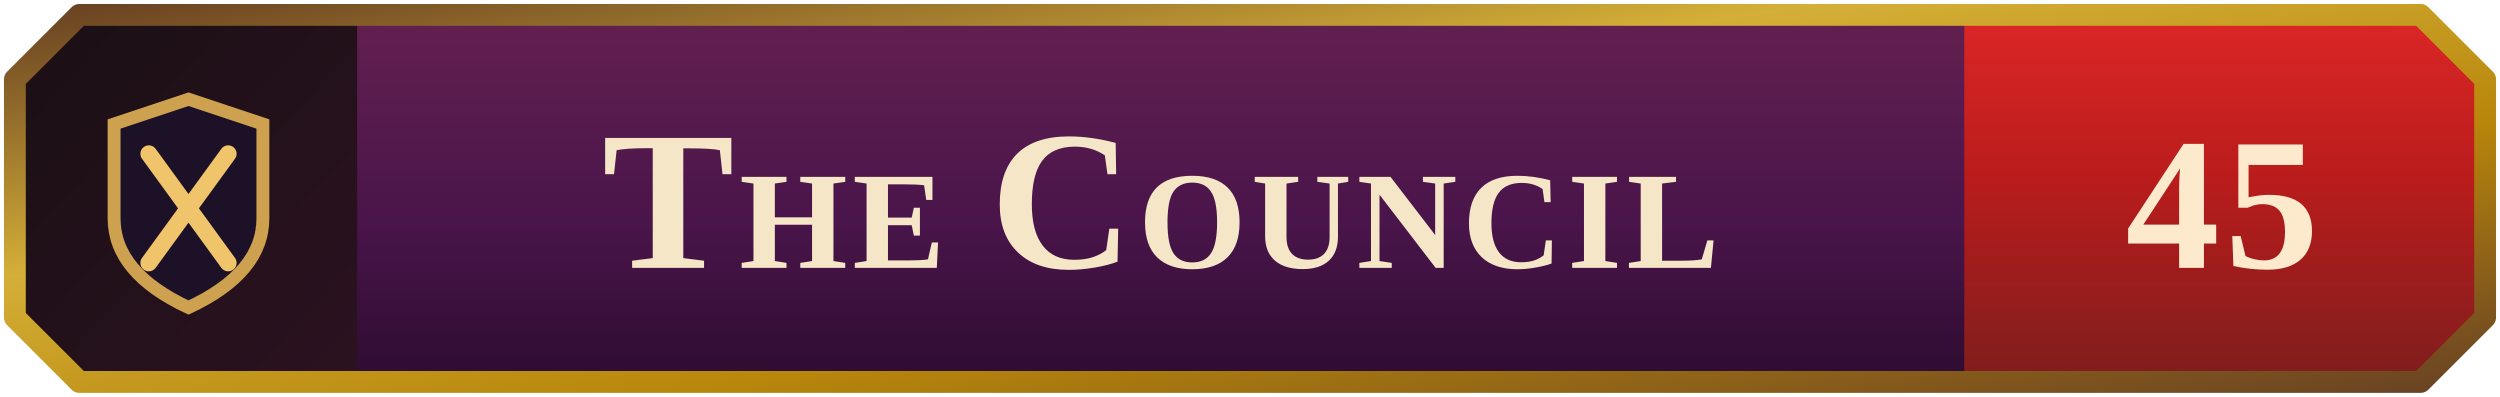
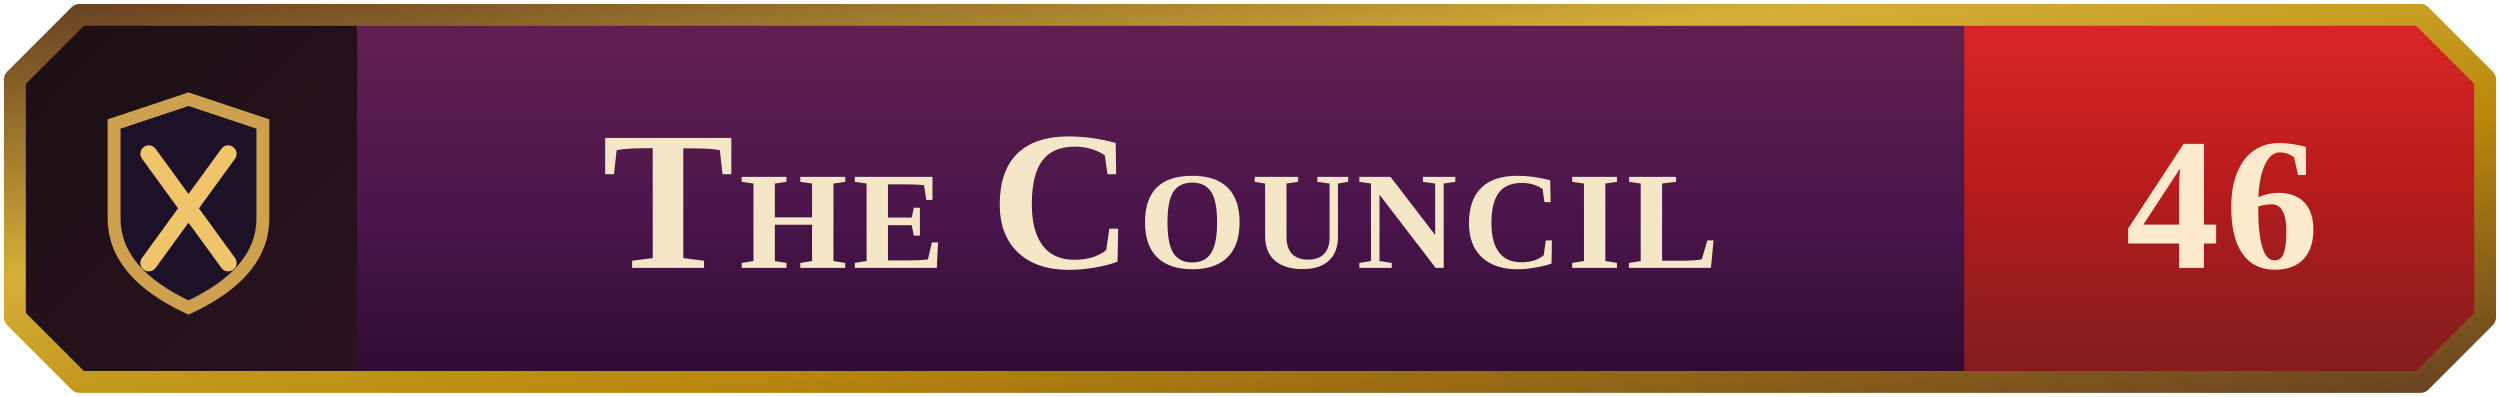
- <svg xmlns="http://www.w3.org/2000/svg" width="126" height="20" viewBox="0 0 252 40" role="img" aria-label="The Council: 45">
+ <svg xmlns="http://www.w3.org/2000/svg" width="126" height="20" viewBox="0 0 252 40" role="img" aria-label="The Council: 46">
  <defs>
    <linearGradient id="mcPlum" x1="0" y1="0" x2="0" y2="1">
      <stop offset="0%" stop-color="#63204f" />
      <stop offset="55%" stop-color="#4a154b" />
      <stop offset="100%" stop-color="#2e0c30" />
    </linearGradient>
    <linearGradient id="mcCap" x1="0" y1="0" x2="1" y2="1">
      <stop offset="0%" stop-color="#1a0f14" />
      <stop offset="100%" stop-color="#2b1220" />
    </linearGradient>
    <linearGradient id="mcBronze" x1="0" y1="0" x2="1" y2="1">
      <stop offset="0%" stop-color="#6b4423" />
      <stop offset="35%" stop-color="#d4af37" />
      <stop offset="65%" stop-color="#b8860b" />
      <stop offset="100%" stop-color="#6b4423" />
    </linearGradient>
    <linearGradient id="mcCount" x1="0" y1="0" x2="0" y2="1">
      <stop offset="0%" stop-color="#dc2626" />
      <stop offset="45%" stop-color="#b91c1c" />
      <stop offset="100%" stop-color="#7f1d1d" />
    </linearGradient>
  </defs>
  <path d="M 8 1.5 L 244 1.5 L 250.5 8 L 250.5 32 L 244 38.5 L 8 38.5 L 1.5 32 L 1.5 8 Z" fill="url(#mcPlum)" />
  <path d="M 8 1.5 L 36 1.5 L 36 38.5 L 8 38.5 L 1.5 32 L 1.5 8 Z" fill="url(#mcCap)" />
  <path d="M 198 1.5 L 244 1.5 L 250.5 8 L 250.5 32 L 244 38.5 L 198 38.5 Z" fill="url(#mcCount)" />
  <path d="M 8 1.5 L 244 1.5 L 250.5 8 L 250.5 32 L 244 38.5 L 8 38.5 L 1.5 32 L 1.5 8 Z" fill="none" stroke="url(#mcBronze)" stroke-width="2.2" stroke-linejoin="round" />
  <line x1="36" y1="3" x2="36" y2="37" stroke="url(#mcBronze)" stroke-width="1.4" />
  <line x1="198" y1="3" x2="198" y2="37" stroke="url(#mcBronze)" stroke-width="1.4" />
  <path d="M 19 10 L 26.5 12.5 L 26.5 22 Q 26.5 27.5 19 31 Q 11.5 27.5 11.5 22 L 11.5 12.5 Z" fill="#1d1128" stroke="#e0b055" stroke-opacity="0.9" stroke-width="1.3" />
  <path d="M 15 15.5 L 23 26.5 M 23 15.5 L 15 26.5" stroke="#f0c46a" stroke-width="1.7" stroke-linecap="round" />
  <text x="117" y="27" text-anchor="middle" fill="#f5e6c8" font-family="Cinzel, Georgia, 'Times New Roman', serif" font-size="20" font-weight="700" letter-spacing="0.5" style="font-variant: small-caps">The Council</text>
-   <text x="224" y="27" text-anchor="middle" fill="#fdeacd" font-family="Cinzel, Georgia, 'Times New Roman', serif" font-size="19" font-weight="700" letter-spacing="0.5">45</text>
+   <text x="224" y="27" text-anchor="middle" fill="#fdeacd" font-family="Cinzel, Georgia, 'Times New Roman', serif" font-size="19" font-weight="700" letter-spacing="0.5">46</text>
</svg>
